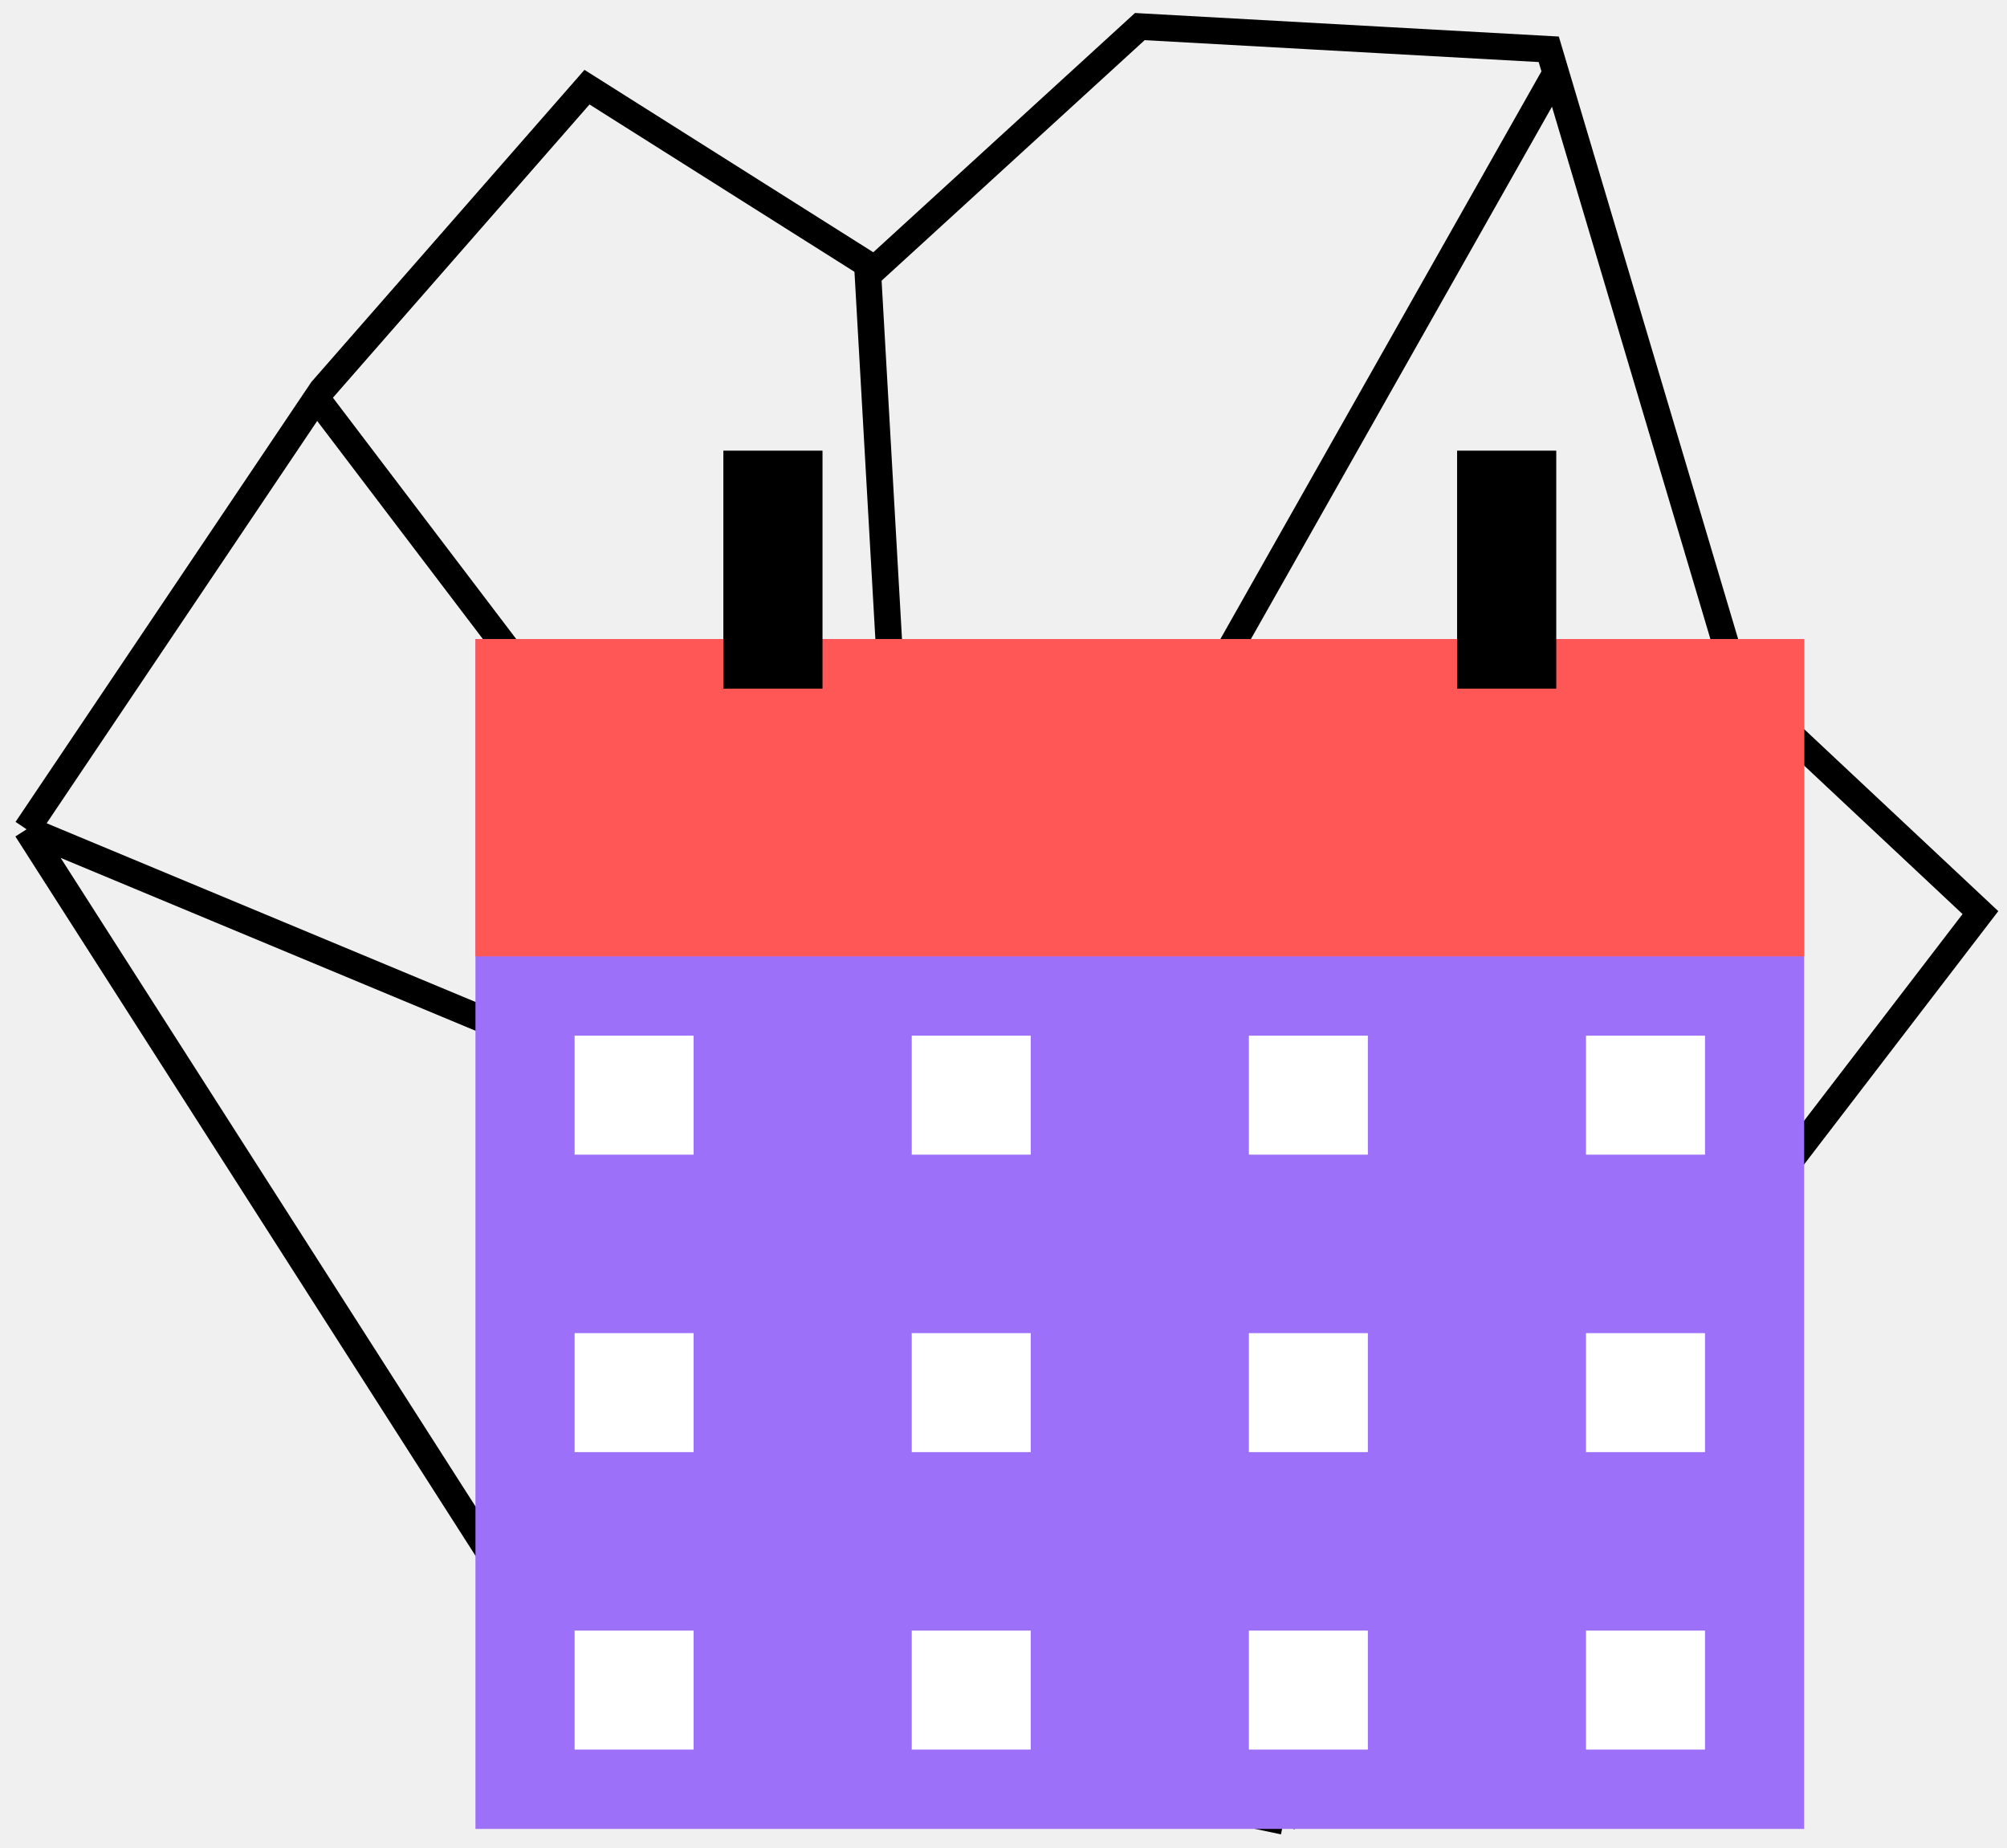
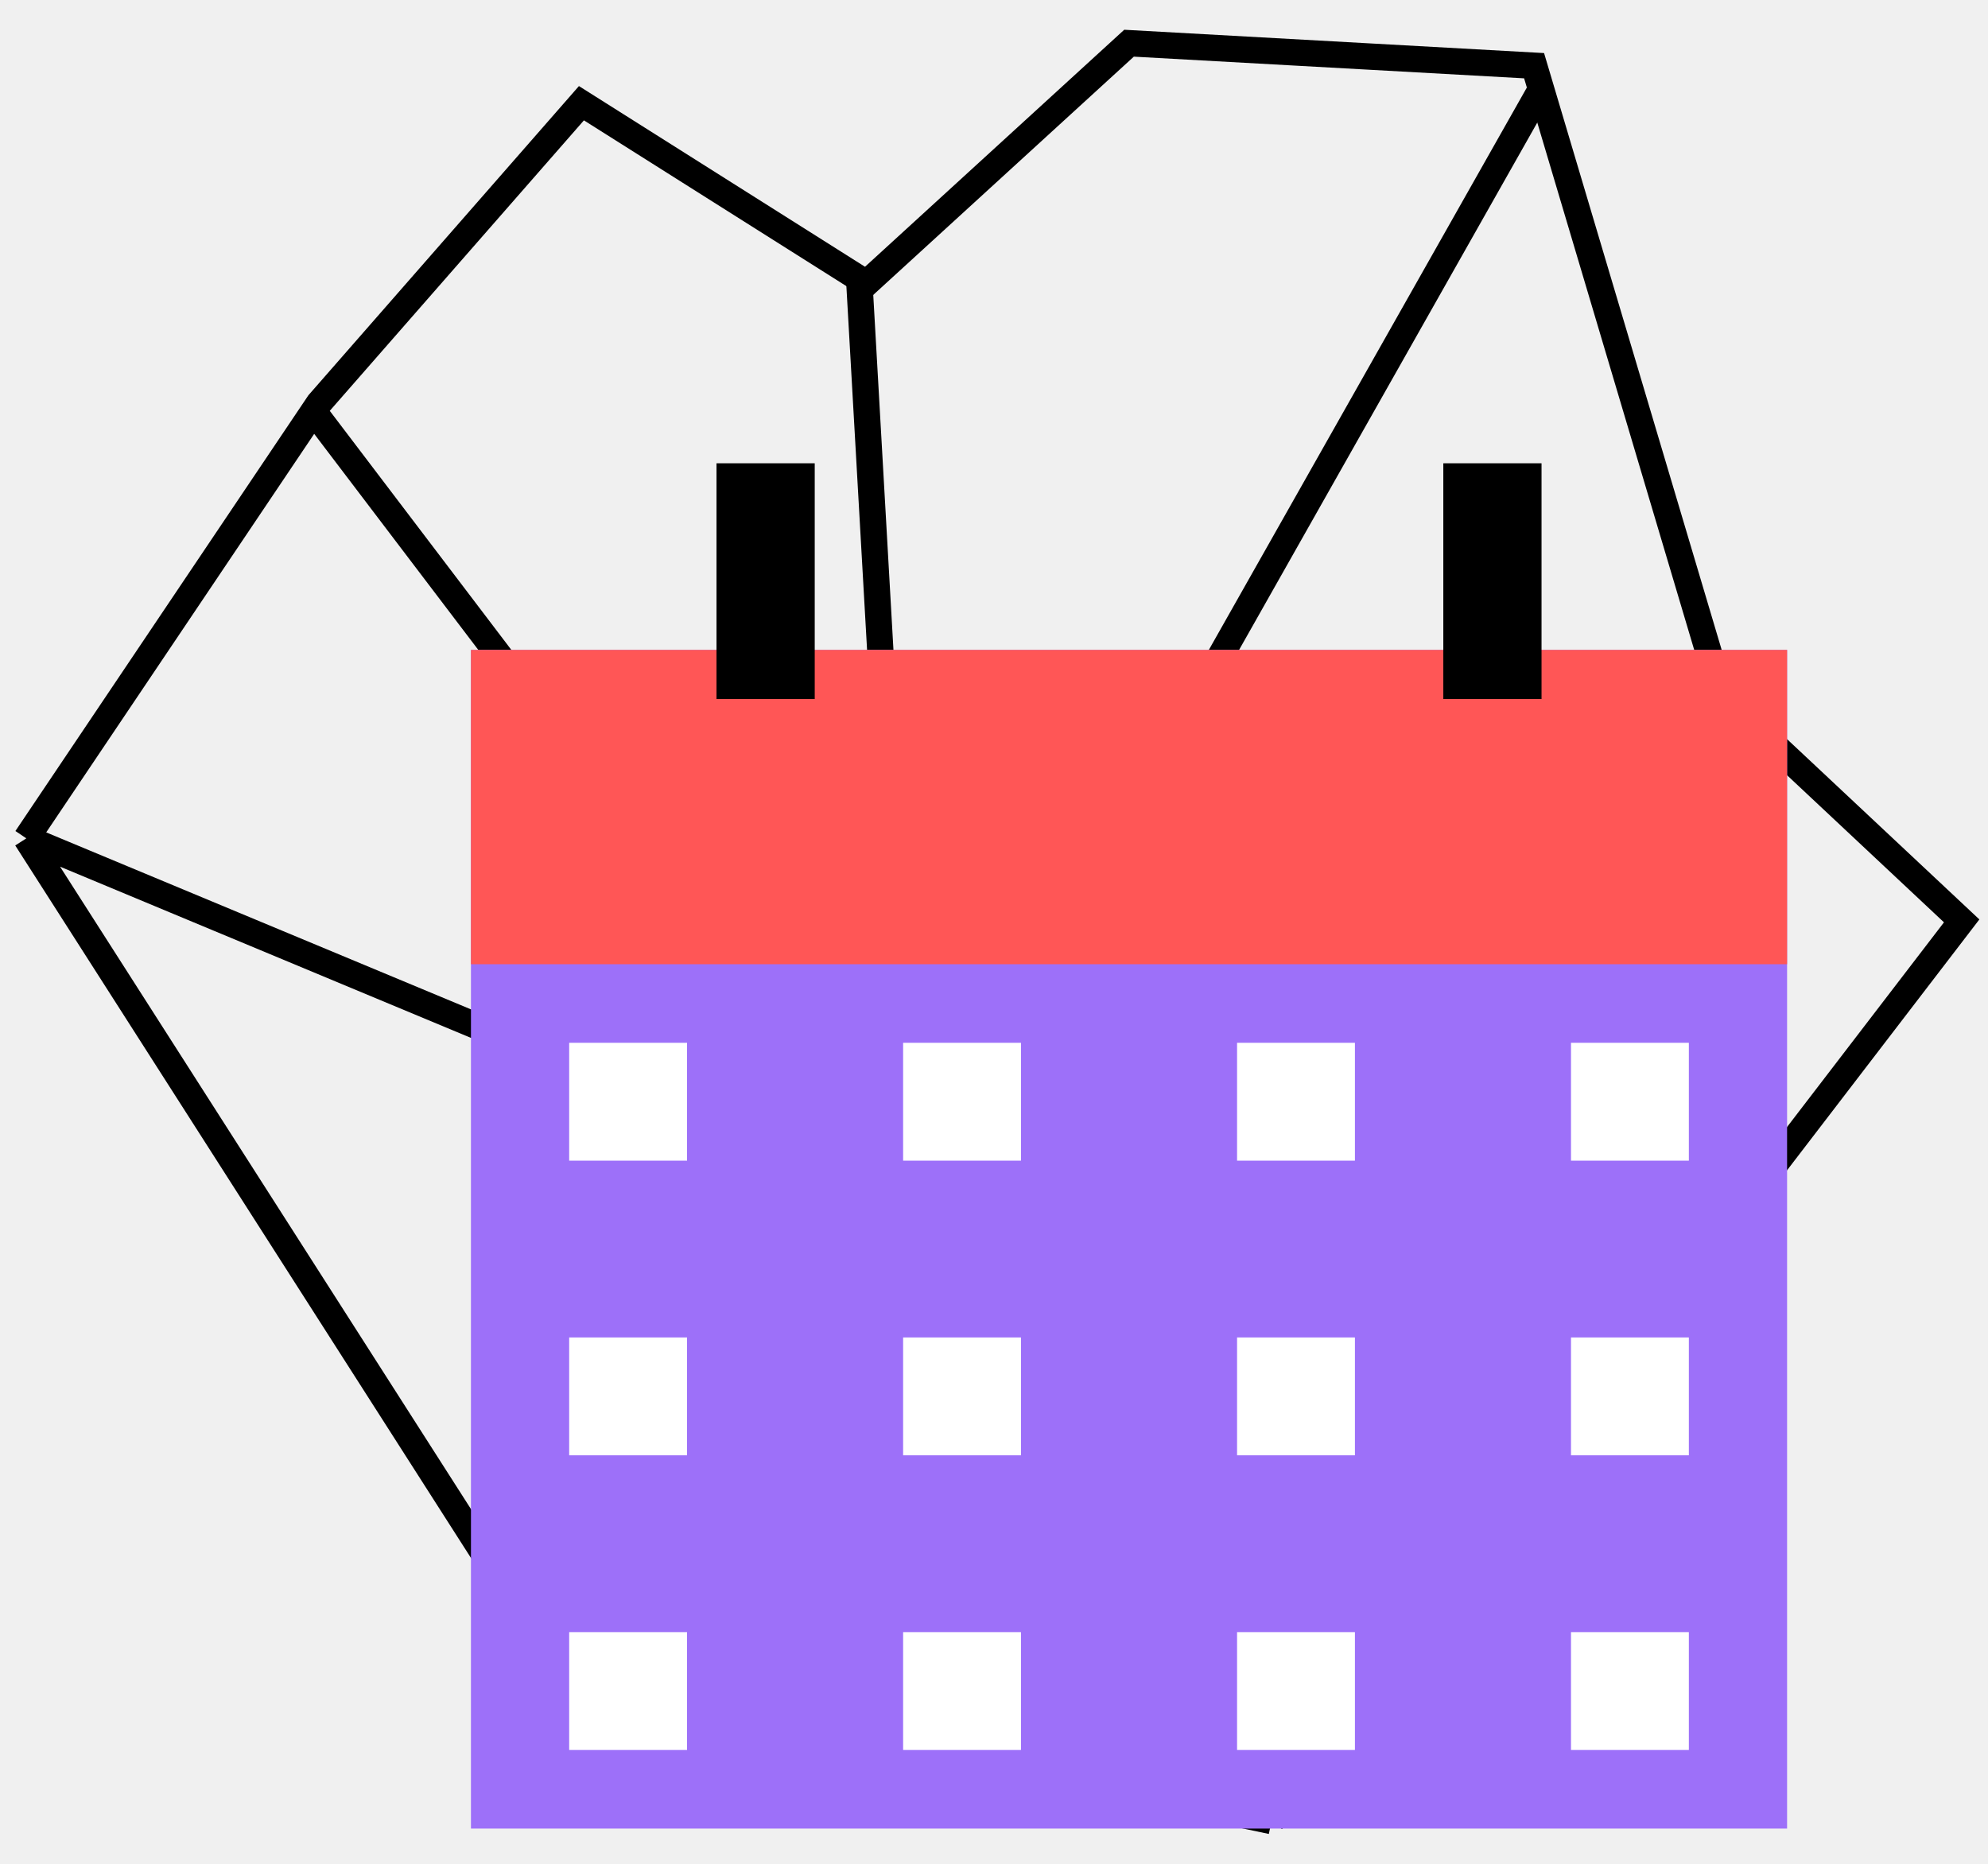
- <svg xmlns="http://www.w3.org/2000/svg" width="151" height="139" viewBox="0 0 151 139" fill="none">
+ <svg xmlns="http://www.w3.org/2000/svg" width="32" height="30" viewBox="0 0 151 139" fill="none">
  <path d="M2 62.395L70.372 90.884L96.581 137.035M2 62.395L24.221 29.349L44.163 6.558L65.814 20.233L85.756 2L116.523 3.709L130.767 51.57L149 68.663L96.581 137.035M2 62.395L42.453 125.64L96.581 137.035" stroke="black" stroke-width="2" />
  <path d="M24.221 30.488L69.232 89.744L65.244 19.663" stroke="black" stroke-width="2" />
  <path d="M117.093 5.418L70.372 88.035" stroke="black" stroke-width="2" />
  <path d="M69.803 90.314L130.768 52.14" stroke="black" stroke-width="2" />
  <path d="M35.772 48.082H135.739V137.605H35.772V48.082Z" fill="#9D70F9" />
  <path d="M35.772 48.082H135.739V71.955H35.772V48.082Z" fill="#FF5656" />
  <path fill-rule="evenodd" clip-rule="evenodd" d="M61.883 33.907V51.812H54.423V33.907H61.883Z" fill="black" />
  <path fill-rule="evenodd" clip-rule="evenodd" d="M117.088 33.907V51.812H109.628V33.907H117.088Z" fill="black" />
  <rect x="43.232" y="77.923" width="8.952" height="8.952" fill="white" />
  <rect x="68.597" y="77.923" width="8.952" height="8.952" fill="white" />
  <rect x="93.962" y="77.923" width="8.952" height="8.952" fill="white" />
  <rect x="119.326" y="77.923" width="8.952" height="8.952" fill="white" />
  <rect x="43.232" y="100.303" width="8.952" height="8.952" fill="white" />
  <rect x="68.597" y="100.303" width="8.952" height="8.952" fill="white" />
  <rect x="93.962" y="100.303" width="8.952" height="8.952" fill="white" />
  <rect x="119.326" y="100.303" width="8.952" height="8.952" fill="white" />
  <rect x="43.232" y="122.684" width="8.952" height="8.952" fill="white" />
  <rect x="68.597" y="122.684" width="8.952" height="8.952" fill="white" />
  <rect x="93.962" y="122.684" width="8.952" height="8.952" fill="white" />
  <rect x="119.326" y="122.684" width="8.952" height="8.952" fill="white" />
</svg>
